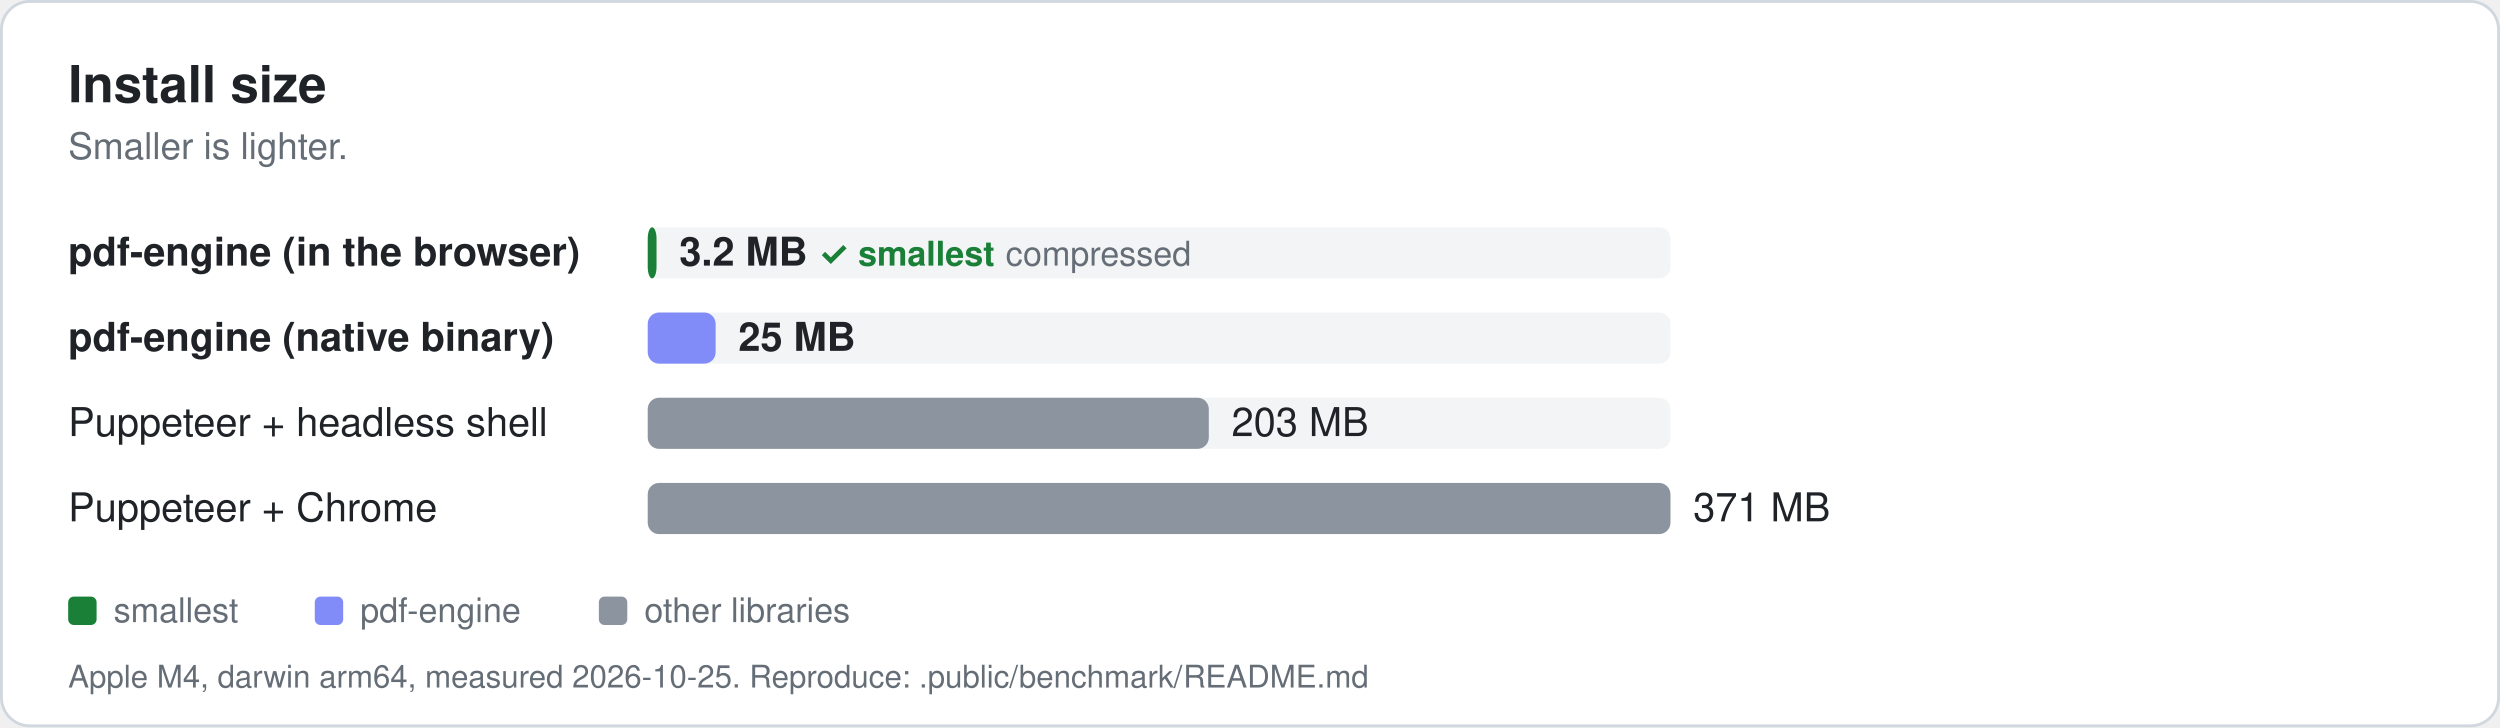
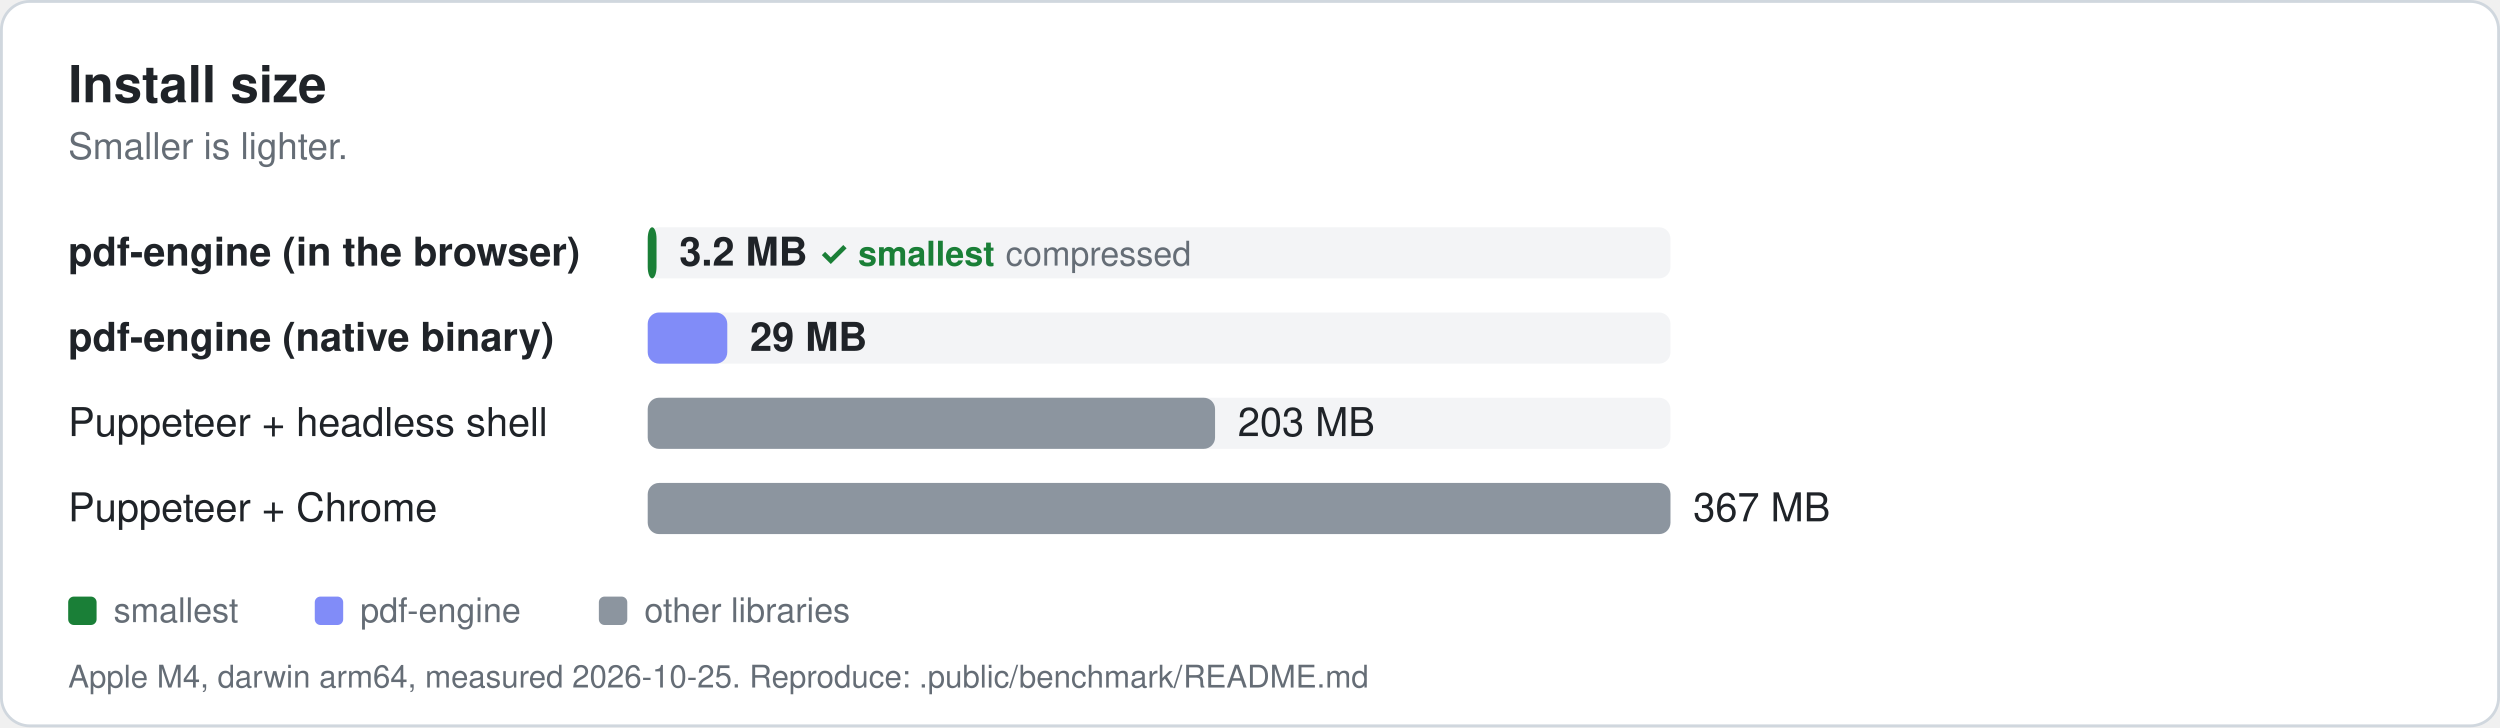
<svg xmlns="http://www.w3.org/2000/svg" width="880" height="256" viewBox="0 0 880 256" role="img" aria-labelledby="t d" font-family="-apple-system, BlinkMacSystemFont, 'Segoe UI', Helvetica, Arial, sans-serif">
  <rect x="0.5" y="0.5" width="879" height="255" rx="10" fill="#ffffff" stroke="#d0d7de" />
  <text x="24" y="36" font-size="18" font-weight="700" fill="#1f2328">Install size</text>
  <text x="24" y="56" font-size="13" fill="#656d76">Smaller is lighter.</text>
  <text x="24" y="93.5" font-size="14" fill="#1f2328" font-weight="700">pdf-engine (in the browser)</text>
  <rect x="228" y="80" width="360" height="18" rx="4" fill="#f3f4f6" />
  <rect x="228" y="80" width="3.1" height="18" rx="4" fill="#1a7f37" />
  <text x="239.1" y="93.5" font-size="14" fill="#1f2328" font-weight="700">3.2 MB <tspan fill="#1a7f37" font-weight="700" font-size="12">✓ smallest</tspan>
    <tspan fill="#656d76" font-weight="400" font-size="12">compressed</tspan>
  </text>
  <text x="24" y="123.5" font-size="14" fill="#1f2328" font-weight="700">pdf-engine (native binary)</text>
  <rect x="228" y="110" width="360" height="18" rx="4" fill="#f3f4f6" />
-   <rect x="228" y="110" width="23.9" height="18" rx="4" fill="#818cf8" />
-   <text x="259.9" y="123.5" font-size="14" fill="#1f2328" font-weight="700">25 MB</text>
+   <rect x="228" y="110" width="28.0" height="18" rx="4" fill="#818cf8" />
+   <text x="264.0" y="123.5" font-size="14" fill="#1f2328" font-weight="700">29 MB</text>
  <text x="24" y="153.5" font-size="14" fill="#1f2328" font-weight="400">Puppeteer + headless shell</text>
  <rect x="228" y="140" width="360" height="18" rx="4" fill="#f3f4f6" />
-   <rect x="228" y="140" width="197.5" height="18" rx="4" fill="#8c959f" />
-   <text x="433.5" y="153.5" font-size="14" fill="#1f2328" font-weight="500">203 MB</text>
+   <rect x="228" y="140" width="199.7" height="18" rx="4" fill="#8c959f" />
+   <text x="435.7" y="153.5" font-size="14" fill="#1f2328" font-weight="500">203 MB</text>
  <text x="24" y="183.5" font-size="14" fill="#1f2328" font-weight="400">Puppeteer + Chrome</text>
  <rect x="228" y="170" width="360" height="18" rx="4" fill="#f3f4f6" />
  <rect x="228" y="170" width="360.0" height="18" rx="4" fill="#8c959f" />
-   <text x="596.0" y="183.5" font-size="14" fill="#1f2328" font-weight="500">371 MB</text>
+   <text x="596.0" y="183.5" font-size="14" fill="#1f2328" font-weight="500">367 MB</text>
  <rect x="24" y="210" width="10" height="10" rx="2" fill="#1a7f37" />
  <text x="40" y="219" font-size="12" fill="#656d76">smallest</text>
  <rect x="110.8" y="210" width="10" height="10" rx="2" fill="#818cf8" />
  <text x="126.8" y="219" font-size="12" fill="#656d76">pdf-engine</text>
  <rect x="210.8" y="210" width="10" height="10" rx="2" fill="#8c959f" />
  <text x="226.8" y="219" font-size="12" fill="#656d76">other libraries</text>
  <text x="24" y="242" font-size="11" fill="#656d76">Apple M4, darwin arm64, measured 2026-10-25. Reproduce: .public/benchmark/README.md</text>
</svg>
